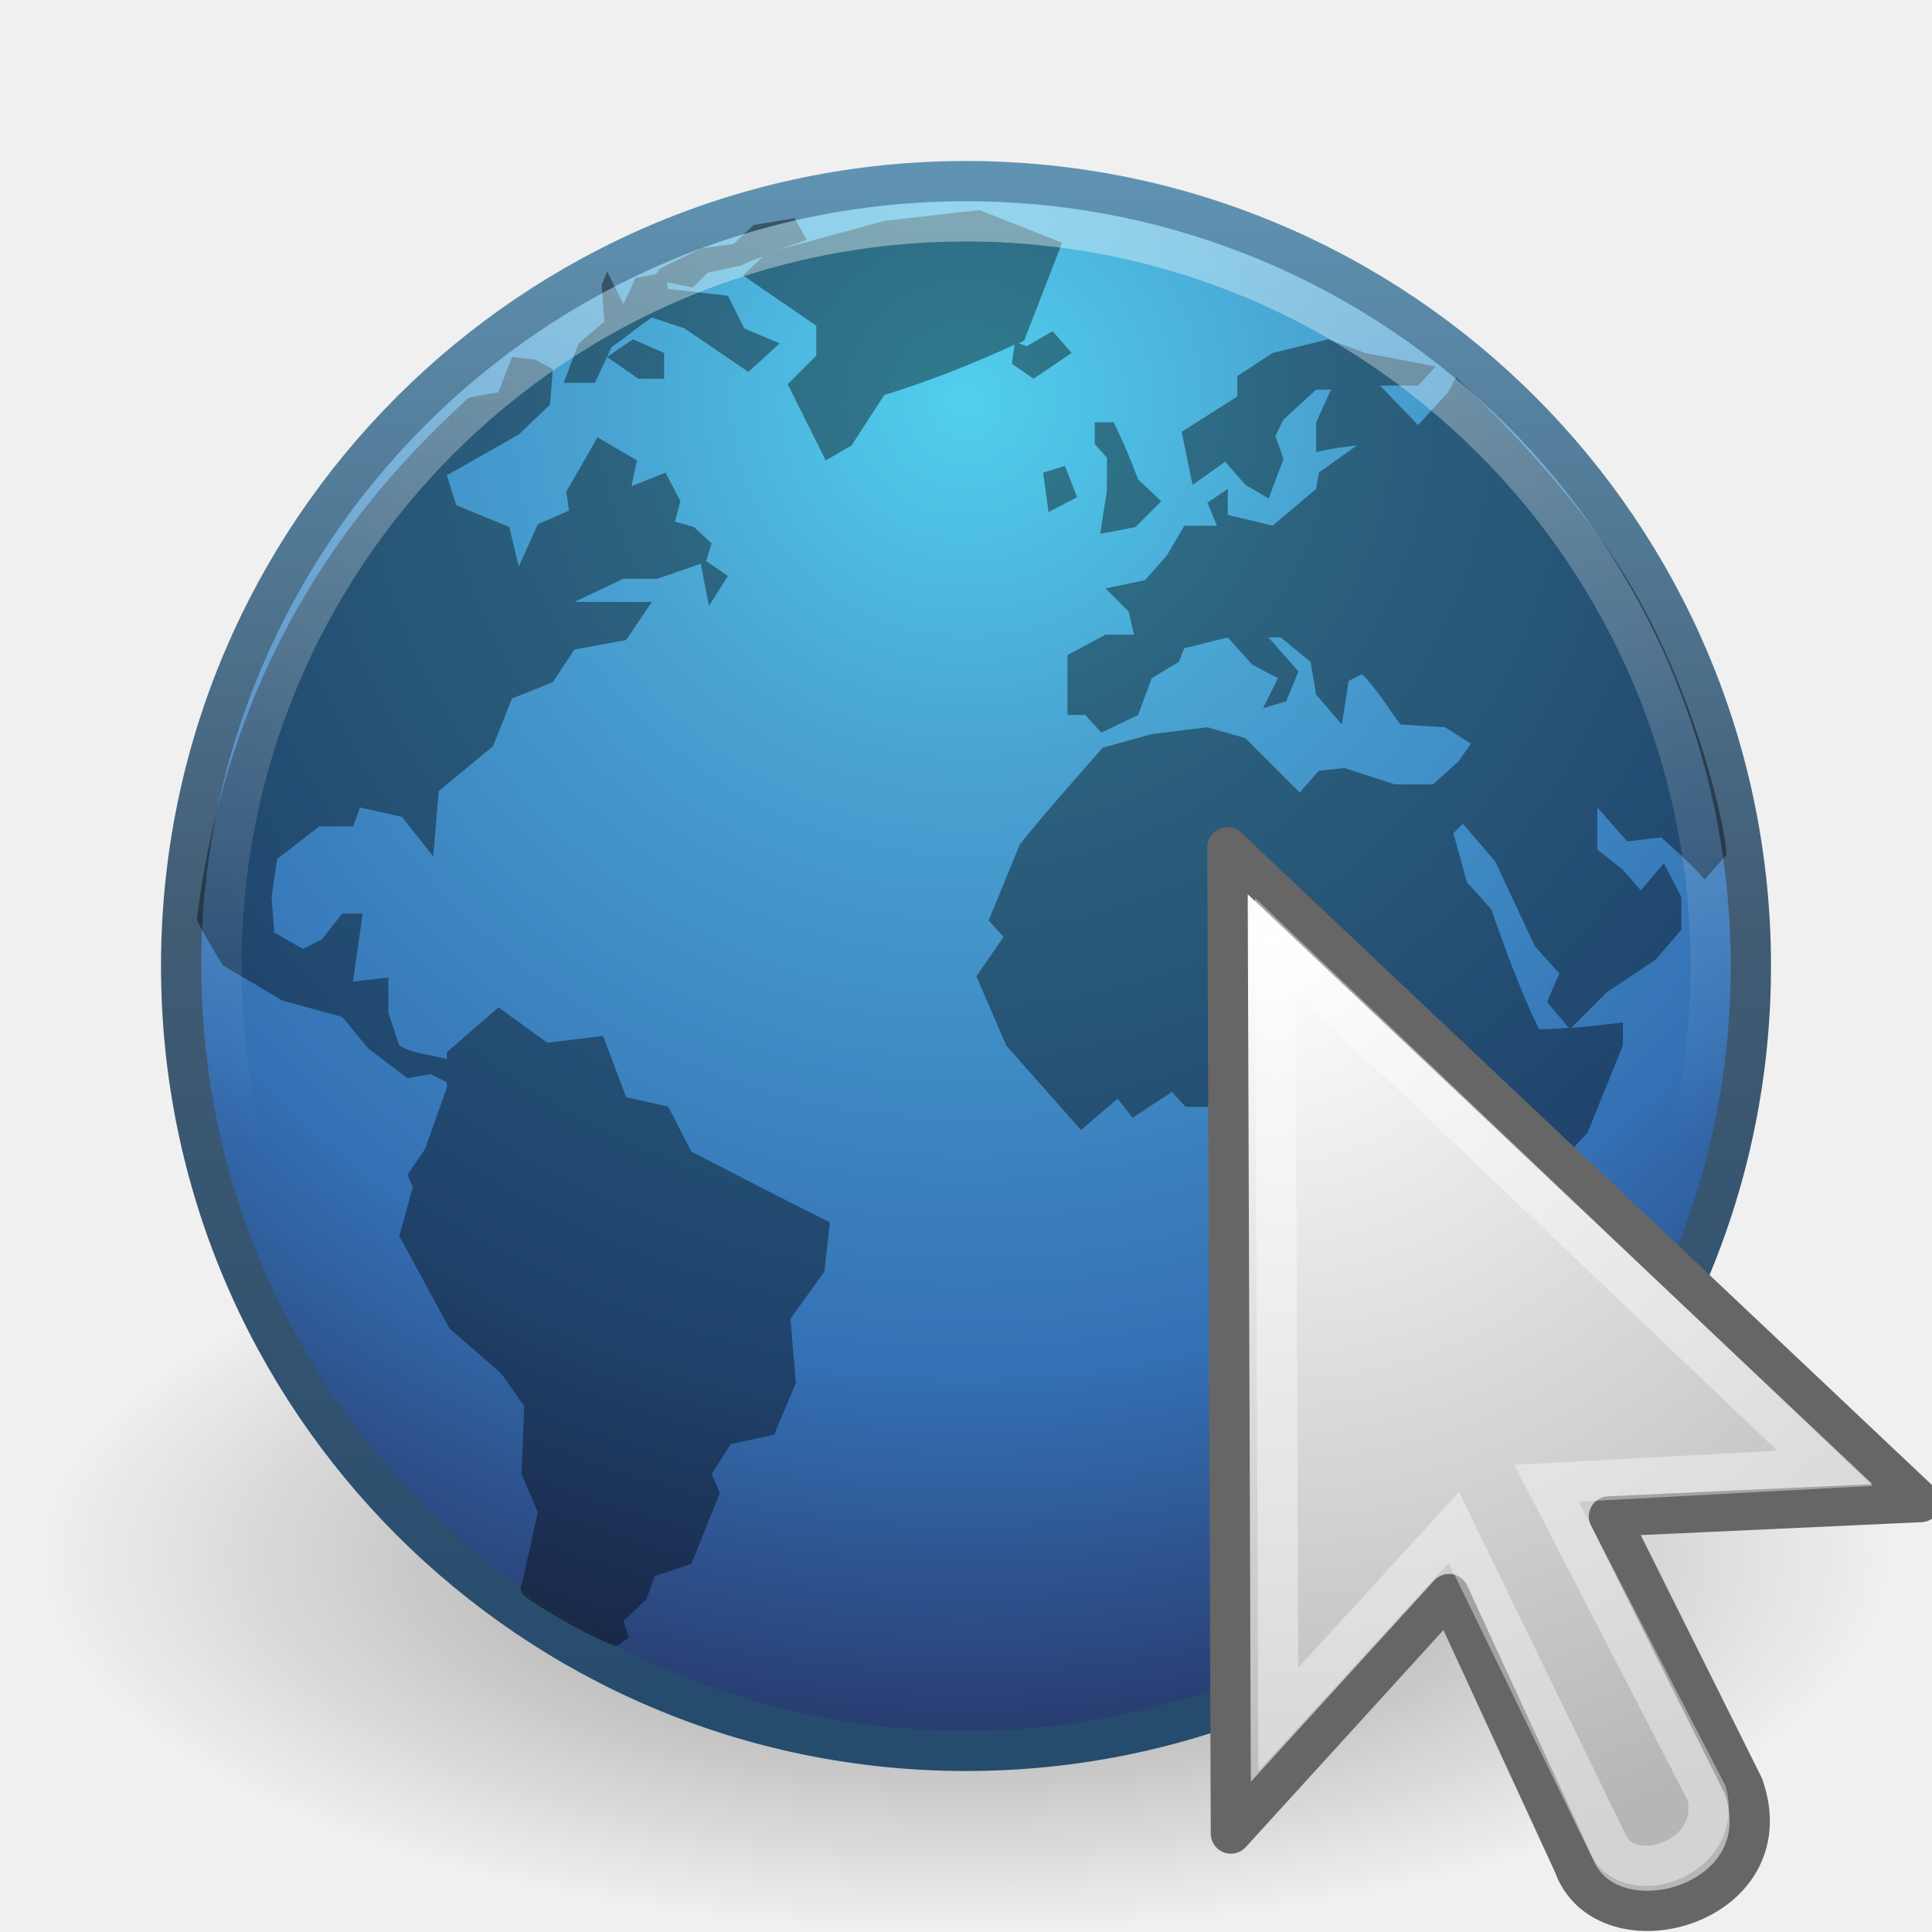
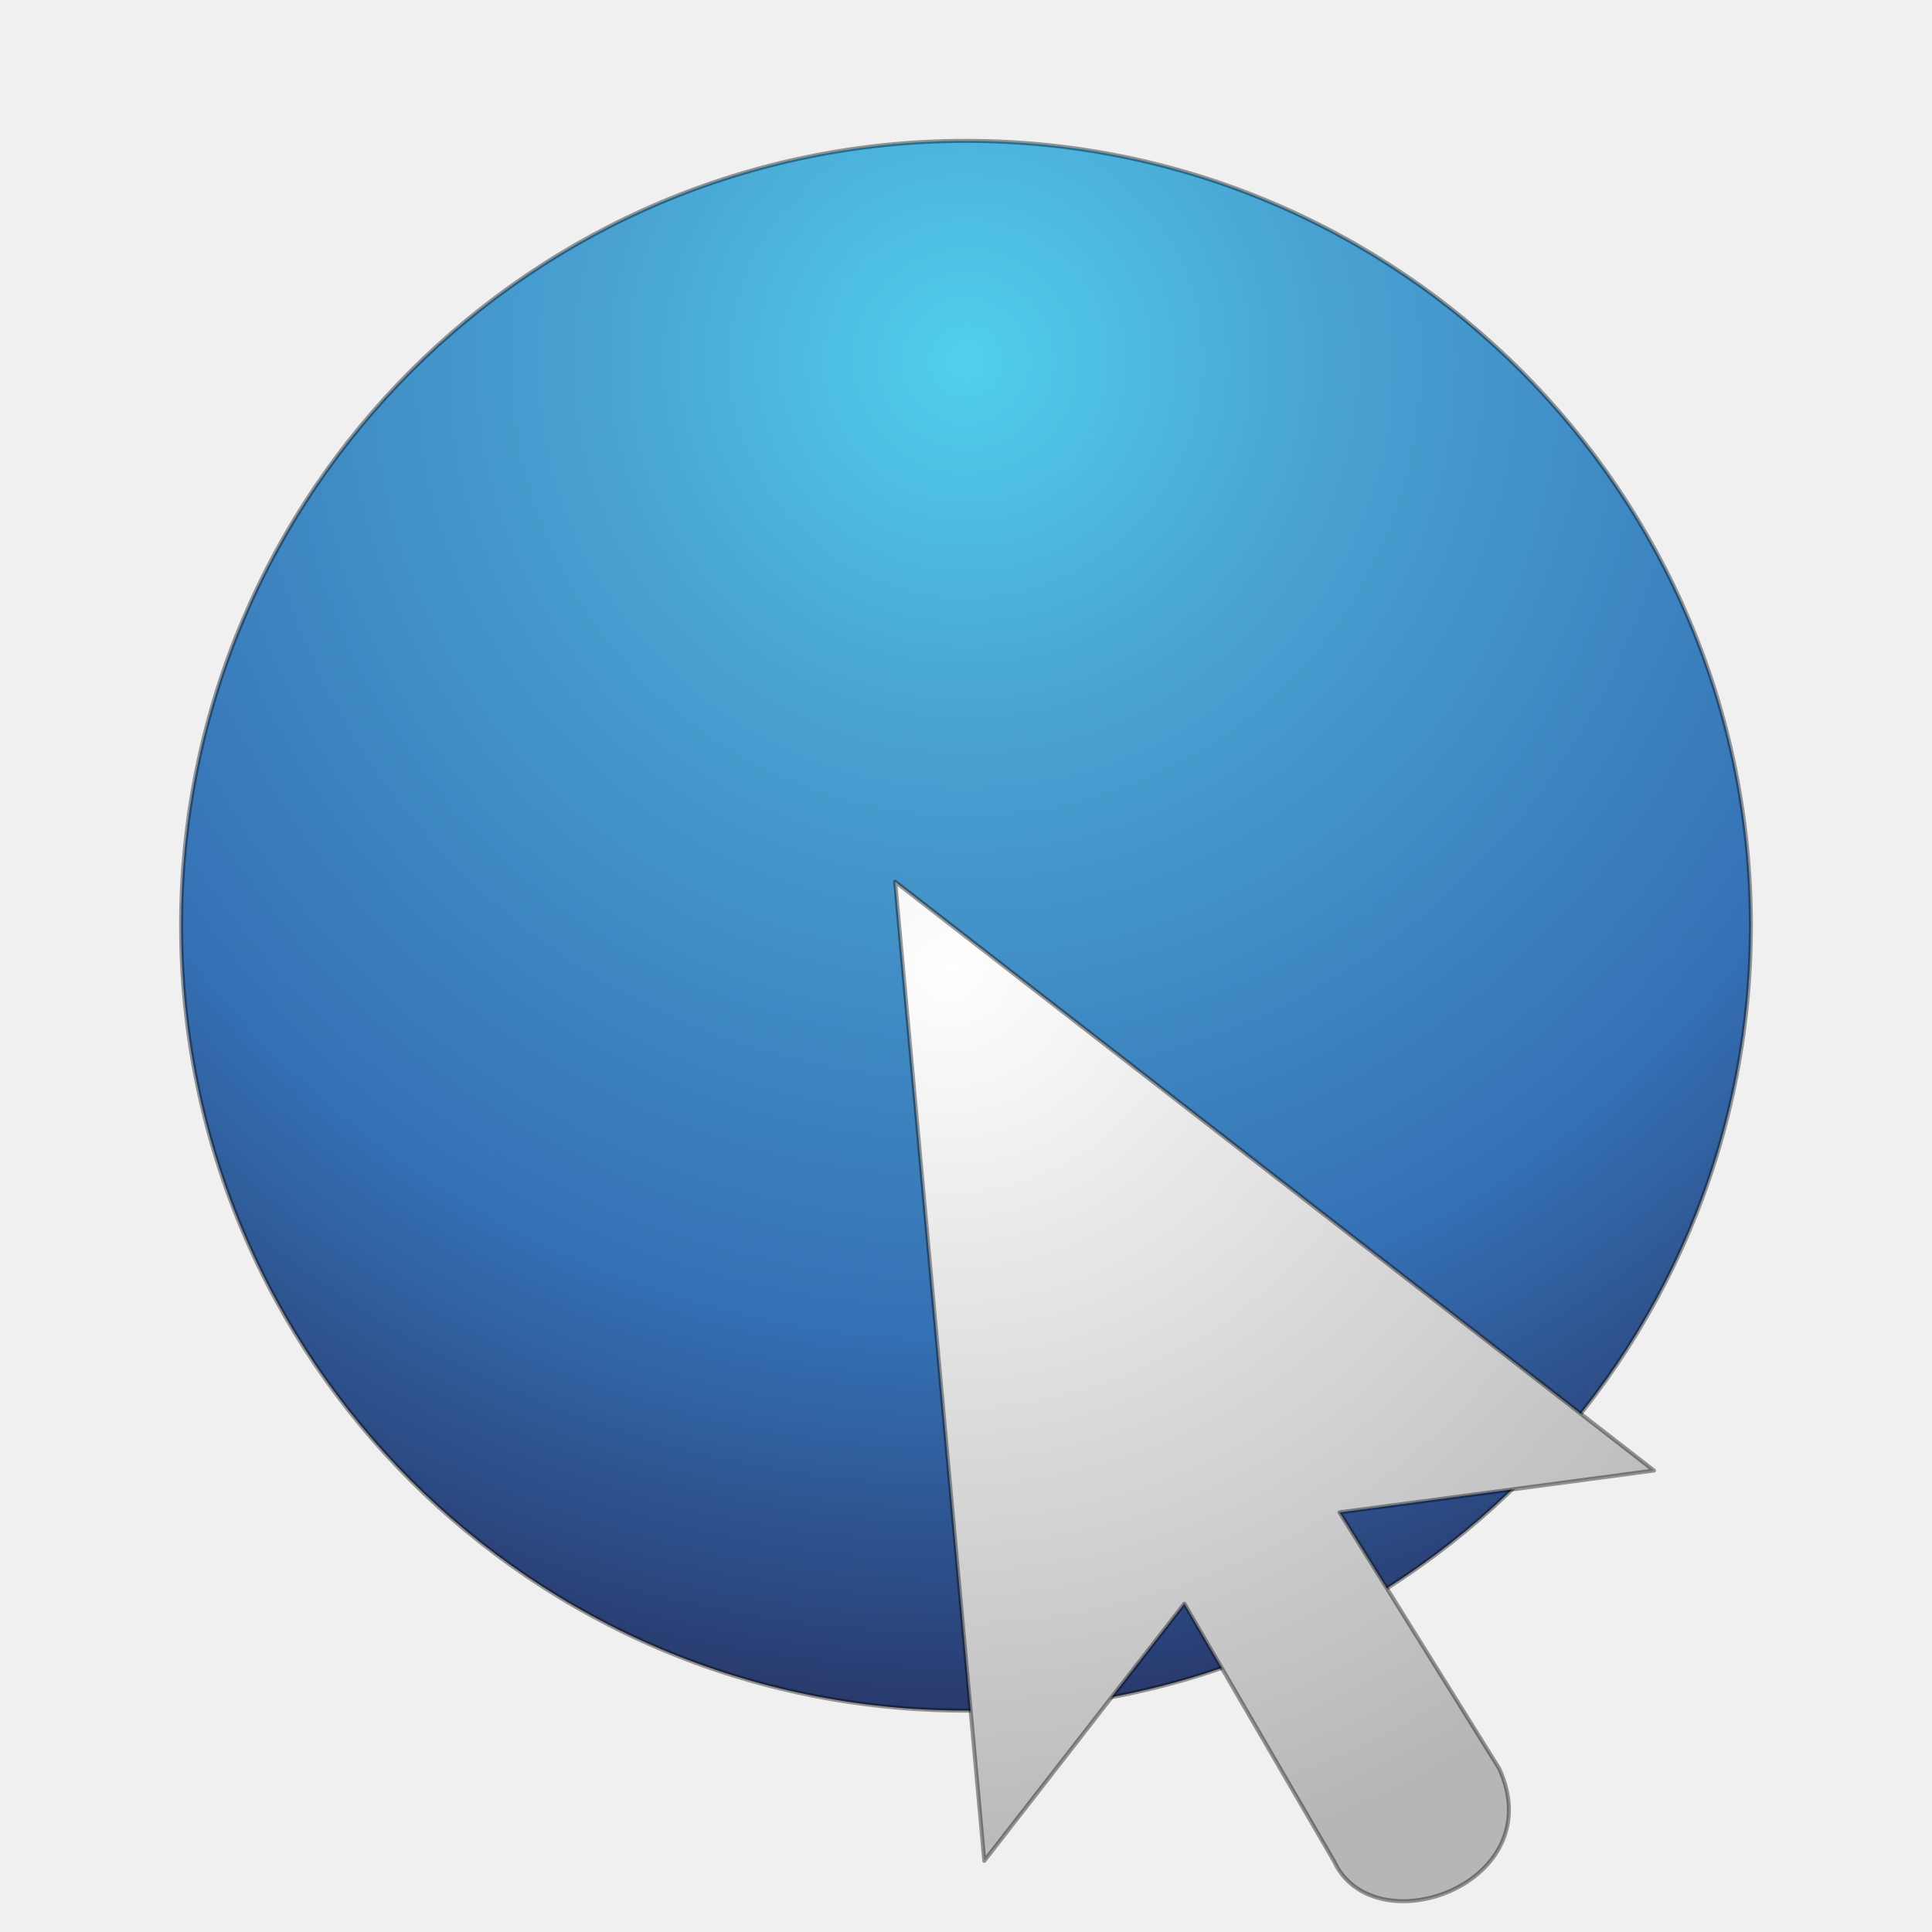
<svg xmlns="http://www.w3.org/2000/svg" xmlns:xlink="http://www.w3.org/1999/xlink" version="1.1" width="48" height="48" id="svg3759">
  <defs id="defs3761">
-     <radialGradient cx="17.814" cy="24.149" r="9.125" fx="17.814" fy="24.149" id="radialGradient2418" xlink:href="#linearGradient4845" gradientUnits="userSpaceOnUse" gradientTransform="matrix(-2.643979,0,2.93653e-8,2.534421,78.72514,-37.98614)" />
+     <radialGradient cx="17.814" cy="24.149" r="9.125" fx="17.814" fy="24.149" id="radialGradient2418" xlink:href="#linearGradient4845" gradientUnits="userSpaceOnUse" gradientTransform="matrix(-2.79746,-7.2994758e-4,6.9973197e-4,2.630488,81.01524,-40.71383)" />
    <linearGradient id="linearGradient4845">
      <stop id="stop4847" style="stop-color:#ffffff;stop-opacity:1" offset="0" />
      <stop id="stop4849" style="stop-color:#b6b6b6;stop-opacity:1" offset="1" />
    </linearGradient>
    <linearGradient x1="62.2" y1="-12.489" x2="62.2" y2="-1.462" id="linearGradient3697" xlink:href="#linearGradient4873" gradientUnits="userSpaceOnUse" gradientTransform="matrix(2.115373,0,0,2.115325,-107.5771,31.42656)" />
    <linearGradient id="linearGradient4873">
      <stop id="stop4875" style="stop-color:#ffffff;stop-opacity:1" offset="0" />
      <stop id="stop4877" style="stop-color:#ffffff;stop-opacity:0" offset="1" />
    </linearGradient>
-     <radialGradient cx="61.24" cy="-8.726" r="9.755" fx="61.24" fy="-8.726" id="radialGradient3705" xlink:href="#linearGradient2867-449-88-871-390-598-476-591-434-148" gradientUnits="userSpaceOnUse" gradientTransform="matrix(0,3.523409,-3.523407,0,-6.743968,-205.7986)" />
+     <radialGradient cx="61.24" cy="-8.726" r="9.755" fx="61.24" fy="-8.726" id="radialGradient3705" xlink:href="#linearGradient2867-449-88-871-390-598-476-591-434-148" gradientUnits="userSpaceOnUse" gradientTransform="matrix(0,3.523409,-3.523407,0,-6.743968,-206.7986)" />
    <linearGradient id="linearGradient2867-449-88-871-390-598-476-591-434-148">
      <stop id="stop4627" style="stop-color:#51cfee;stop-opacity:1" offset="0" />
      <stop id="stop4629" style="stop-color:#49a3d2;stop-opacity:1" offset="0.262" />
      <stop id="stop4631" style="stop-color:#3470b4;stop-opacity:1" offset="0.705" />
      <stop id="stop4633" style="stop-color:#273567;stop-opacity:1" offset="1" />
    </linearGradient>
    <linearGradient x1="20" y1="43" x2="20" y2="2.689" id="linearGradient3713" xlink:href="#linearGradient3707-319-631" gradientUnits="userSpaceOnUse" gradientTransform="matrix(0.980014,0,0,0.9799917,0.08994011,0.8703621)" />
    <linearGradient id="linearGradient3707-319-631">
      <stop id="stop4637" style="stop-color:#254b6d;stop-opacity:1" offset="0" />
      <stop id="stop4639" style="stop-color:#415b73;stop-opacity:1" offset="0.5" />
      <stop id="stop4641" style="stop-color:#6195b5;stop-opacity:1" offset="1" />
    </linearGradient>
    <linearGradient id="linearGradient8838">
      <stop id="stop8840" style="stop-color:#000000;stop-opacity:1" offset="0" />
      <stop id="stop8842" style="stop-color:#000000;stop-opacity:0" offset="1" />
    </linearGradient>
-     <radialGradient cx="62.625" cy="4.625" r="10.625" fx="62.625" fy="4.625" id="radialGradient3757" xlink:href="#linearGradient8838" gradientUnits="userSpaceOnUse" gradientTransform="matrix(1,0,0,0.341176,0,3.047059)" />
+     <radialGradient cx="62.625" cy="4.625" r="10.625" fx="62.625" fy="4.625" id="radialGradient3757" xlink:href="#linearGradient8838" gradientUnits="userSpaceOnUse" gradientTransform="matrix(2.164706,0,0,0.8746607,-111.5647,34.66141)" />
  </defs>
-   <g id="layer1">
-     <path d="m 73.25,4.625 a 10.625,3.625 0 1 1 -21.25,0 10.625,3.625 0 1 1 21.25,0 z" transform="matrix(2.164706,0,0,2.563664,-111.5647,26.84977)" id="path8836" style="opacity:0.4;fill:url(#radialGradient3757);fill-opacity:1;fill-rule:evenodd;stroke:none;stroke-width:1;marker:none;visibility:visible;display:inline;overflow:visible" />
-     <path d="M 43.5,23.999 C 43.5,34.769 34.769,43.5 24,43.5 13.231,43.5 4.5,34.769 4.5,23.999 4.5,13.23 13.231,4.5 24,4.5 c 10.769,0 19.5,8.73 19.5,19.499 l 0,0 z" id="path6495" style="fill:url(#radialGradient3705);fill-opacity:1;fill-rule:nonzero;stroke:url(#linearGradient3713);stroke-width:1;stroke-miterlimit:4;stroke-dasharray:none" />
-     <path d="m 24.33,5.218 -2.362,0.27 -2.599,0.71 c 0.221,-0.078 0.446,-0.162 0.675,-0.237 L 19.74,5.421 18.728,5.59 18.221,6.063 17.445,6.165 16.736,6.503 16.399,6.672 16.298,6.807 15.791,6.909 15.488,7.551 15.083,6.74 l -0.135,0.338 0.068,0.913 -0.641,0.541 -0.371,0.98 0.776,0 0.304,-0.642 0.101,-0.237 c 0.341,-0.242 0.665,-0.511 1.012,-0.744 l 0.81,0.27 c 0.527,0.359 1.058,0.723 1.586,1.082 L 19.369,8.531 18.491,8.159 18.086,7.348 16.601,7.179 16.568,7.01 17.209,7.145 17.58,6.773 18.39,6.604 C 18.582,6.511 18.77,6.444 18.964,6.368 l -0.506,0.473 1.822,1.251 0,0.744 -0.709,0.71 0.945,1.893 0.641,-0.372 0.81,-1.251 c 1.139,-0.353 2.165,-0.763 3.24,-1.251 l -0.068,0.473 0.54,0.372 0.945,-0.642 -0.472,-0.541 -0.641,0.372 -0.202,-0.068 c 0.047,-0.021 0.088,-0.046 0.135,-0.068 L 26.388,6.03 24.33,5.218 z m -9.247,3.651 0.776,0.541 0.641,0 0,-0.642 L 15.724,8.43 15.083,8.869 z M 33.003,8.43 31.619,8.768 30.742,9.343 l 0,0.507 -1.384,0.879 0.27,1.318 0.81,-0.575 0.506,0.575 0.574,0.338 0.371,-0.98 -0.202,-0.575 0.202,-0.406 0.81,-0.744 0.371,0 -0.371,0.811 0,0.744 c 0.334,-0.091 0.671,-0.126 1.012,-0.169 l -0.945,0.676 -0.068,0.406 -1.08,0.913 -1.114,-0.27 0,-0.642 -0.506,0.338 0.236,0.575 -0.81,0 -0.439,0.744 -0.54,0.609 -0.979,0.203 0.574,0.575 0.135,0.575 -0.709,0 -0.945,0.507 0,1.488 0.439,0 0.405,0.439 0.911,-0.439 0.337,-0.913 0.675,-0.406 0.135,-0.338 1.08,-0.27 0.607,0.676 0.641,0.338 -0.371,0.744 0.574,-0.169 0.304,-0.744 -0.742,-0.845 0.304,0 0.742,0.609 0.135,0.811 0.641,0.744 0.169,-1.082 0.337,-0.169 c 0.359,0.374 0.642,0.83 0.945,1.251 l 1.114,0.068 0.641,0.406 -0.304,0.439 -0.641,0.575 -0.945,0 -1.249,-0.406 -0.641,0.068 -0.472,0.541 -1.35,-1.352 -0.945,-0.27 -1.384,0.169 -1.215,0.338 c -0.693,0.787 -1.403,1.583 -2.059,2.4 l -0.776,1.893 0.371,0.406 -0.675,0.98 0.742,1.724 c 0.618,0.7 1.239,1.395 1.856,2.096 l 0.911,-0.778 0.371,0.473 0.979,-0.642 0.337,0.372 0.979,0 0.574,0.642 -0.337,1.149 0.675,0.778 -0.034,1.352 0.506,0.98 -0.371,0.845 c -0.036,0.606 -0.068,1.186 -0.068,1.792 0.298,0.821 0.596,1.641 0.877,2.468 l 0.202,1.318 0,0.676 0.54,0 0.776,-0.507 0.945,0 1.417,-1.589 -0.169,-0.541 0.945,-0.845 -0.709,-0.778 0.844,-0.676 0.81,-0.507 0.371,-0.406 -0.236,-0.913 c 0,-0.768 2e-6,-1.53 0,-2.299 l 0.641,-1.42 0.81,-0.879 0.877,-2.164 0,-0.575 c -0.437,0.055 -0.855,0.105 -1.282,0.135 l 0.877,-0.879 1.215,-0.811 0.641,-0.744 0,-0.811 C 41.632,22.016 41.485,21.72 41.339,21.446 l -0.574,0.676 -0.439,-0.507 -0.641,-0.507 0,-1.048 0.742,0.845 0.844,-0.101 c 0.381,0.346 0.746,0.654 1.08,1.048 l 0.54,-0.609 c 0,-0.655 -0.737,-3.889 -2.329,-6.626 -1.592,-2.736 -4.387,-5.24 -4.387,-5.24 l -0.202,0.372 -0.742,0.811 -0.945,-0.98 0.945,0 L 35.669,9.106 33.914,8.768 33.003,8.43 z M 12.72,8.869 12.383,9.748 c 0,0 -0.591,0.098 -0.742,0.135 -1.936,1.787 -5.841,5.664 -6.75,12.948 0.036,0.169 0.641,1.149 0.641,1.149 l 1.485,0.879 1.485,0.406 0.641,0.778 0.979,0.744 0.574,-0.101 0.405,0.203 0,0.135 -0.54,1.521 -0.439,0.642 0.135,0.304 -0.337,1.217 1.249,2.299 1.282,1.116 0.574,0.811 -0.068,1.69 0.405,0.947 -0.405,1.826 c 0,0 -0.054,-0.015 0,0.169 0.055,0.184 2.256,1.423 2.396,1.318 0.14,-0.106 0.27,-0.203 0.27,-0.203 l -0.135,-0.406 0.574,-0.541 0.202,-0.575 0.911,-0.304 0.709,-1.758 -0.202,-0.473 0.472,-0.744 1.08,-0.237 0.54,-1.285 -0.135,-1.589 0.844,-1.183 0.135,-1.217 c -1.158,-0.575 -2.293,-1.166 -3.442,-1.758 l -0.574,-1.116 -1.046,-0.237 -0.574,-1.521 -1.384,0.169 -1.215,-0.879 -1.282,1.116 0,0.169 C 10.716,26.203 10.261,26.186 9.919,25.976 l -0.27,-0.811 0,-0.879 -0.877,0.101 c 0.071,-0.56 0.165,-1.131 0.236,-1.69 l -0.506,0 -0.506,0.642 -0.472,0.237 -0.709,-0.406 -0.067,-0.879 0.135,-0.947 1.046,-0.811 0.844,0 0.169,-0.473 1.046,0.237 0.776,0.98 0.135,-1.623 1.35,-1.116 0.472,-1.183 1.012,-0.406 0.54,-0.811 1.282,-0.237 0.641,-0.947 c -0.635,0 -1.289,0 -1.924,0 l 1.215,-0.575 0.844,0 1.08,-0.372 0.202,1.048 0.472,-0.744 -0.54,-0.372 0.135,-0.439 -0.439,-0.406 -0.472,-0.135 0.135,-0.507 -0.371,-0.71 -0.844,0.338 0.135,-0.642 -0.979,-0.575 -0.776,1.352 0.068,0.473 -0.776,0.338 -0.472,1.048 -0.236,-0.98 -1.316,-0.541 -0.236,-0.744 1.789,-1.014 0.776,-0.744 0.068,-0.879 -0.439,-0.237 -0.574,-0.068 z m 14.478,1.623 0,0.541 0.304,0.338 0,0.811 -0.169,1.082 0.877,-0.169 0.641,-0.642 -0.574,-0.541 c -0.186,-0.496 -0.375,-0.944 -0.607,-1.42 l -0.472,0 z m -0.742,1.082 -0.54,0.169 0.135,0.98 0.709,-0.372 -0.304,-0.778 z m 9.888,8.891 0.81,0.947 0.979,2.096 0.607,0.676 -0.304,0.71 0.54,0.642 c -0.248,0.016 -0.488,0.034 -0.742,0.034 -0.463,-0.974 -0.829,-1.956 -1.181,-2.975 l -0.607,-0.676 -0.337,-1.217 0.236,-0.237 z" id="path6534" style="opacity:0.4;fill:#000000;fill-opacity:1;fill-rule:nonzero;stroke:none" />
-     <path d="m 42.5,23.999 c 0,10.218 -8.283,18.501 -18.5,18.501 -10.217,0 -18.5,-8.283 -18.5,-18.501 0,-10.217 8.283,-18.499 18.5,-18.499 10.216,0 18.5,8.282 18.5,18.499 l 0,0 z" id="path8655" style="opacity:0.4;fill:none;stroke:url(#linearGradient3697);stroke-width:1;stroke-miterlimit:4;stroke-opacity:1;stroke-dasharray:none" />
-     <g transform="matrix(0.9999061,-0.01370139,0.01370139,0.9999061,-0.2886966,0.5358538)" id="g2414">
-       <path d="m 30.5,20.937 17,16.5 -7.75,0.25 c 0,0 3.25,6.75 3.25,6.75 1,3 -3.5,4.125 -4.25,1.875 0,0 -3,-6.75 -3,-6.75 l -5.5,5.875 0.25,-24.5 z" id="path3970" style="fill:url(#radialGradient2418);fill-opacity:1;fill-rule:evenodd;stroke:#666666;stroke-width:1;stroke-linecap:butt;stroke-linejoin:round;stroke-miterlimit:4;stroke-opacity:1;stroke-dasharray:none;stroke-dashoffset:0;marker:none;visibility:visible;display:inline;overflow:visible" />
-       <path d="m 31.657,23.379 13.476,13.186 -6.922,0.277 c 0,0 3.872,7.757 3.872,7.757 0.403,1.65 -2.028,2.413 -2.507,1.153 0,0 -3.683,-7.845 -3.683,-7.845 l -4.425,4.708 0.189,-19.236 z" id="path4853" style="opacity:0.4;fill:none;stroke:#ffffff;stroke-width:1;stroke-linecap:butt;stroke-linejoin:miter;stroke-miterlimit:4;stroke-opacity:1;stroke-dasharray:none;stroke-dashoffset:0;marker:none;visibility:visible;display:inline;overflow:visible" />
-     </g>
+   <path style="fill:url(#radialGradient3705);fill-opacity:1;fill-rule:nonzero;stroke:#000000;stroke-width:0.1;stroke-miterlimit:4;stroke-dasharray:none;stroke-opacity:0.392" id="path6495" d="M 43.5,22.999 C 43.5,33.769 34.769,42.5 24,42.5 13.231,42.5 4.5,33.769 4.5,22.999 4.5,12.23 13.231,3.5 24,3.5 c 10.769,0 19.5,8.73 19.5,19.499 z" />
+   <g id="g2414" transform="matrix(0.9557037,-0.09682503,0.09682503,0.9557037,-8.416518,5.286486)" style="stroke:#000000;stroke-width:0.104;stroke-miterlimit:4;stroke-dasharray:none;stroke-opacity:0.392">
+     <path style="display:inline;overflow:visible;visibility:visible;fill:url(#radialGradient2418);fill-opacity:1;fill-rule:evenodd;stroke:#000000;stroke-width:0.104;stroke-linecap:butt;stroke-linejoin:round;stroke-miterlimit:4;stroke-dasharray:none;stroke-dashoffset:0;stroke-opacity:0.392;marker:none" id="path3970" d="m 30.007,20.43 17.991,17.13 -8.2,0.257 c 0,0 3.441,7.007 3.441,7.007 1.059,3.114 -3.702,4.28 -4.496,1.945 0,0 -3.176,-7.007 -3.176,-7.007 l -5.818,6.096 z" />
  </g>
</svg>
